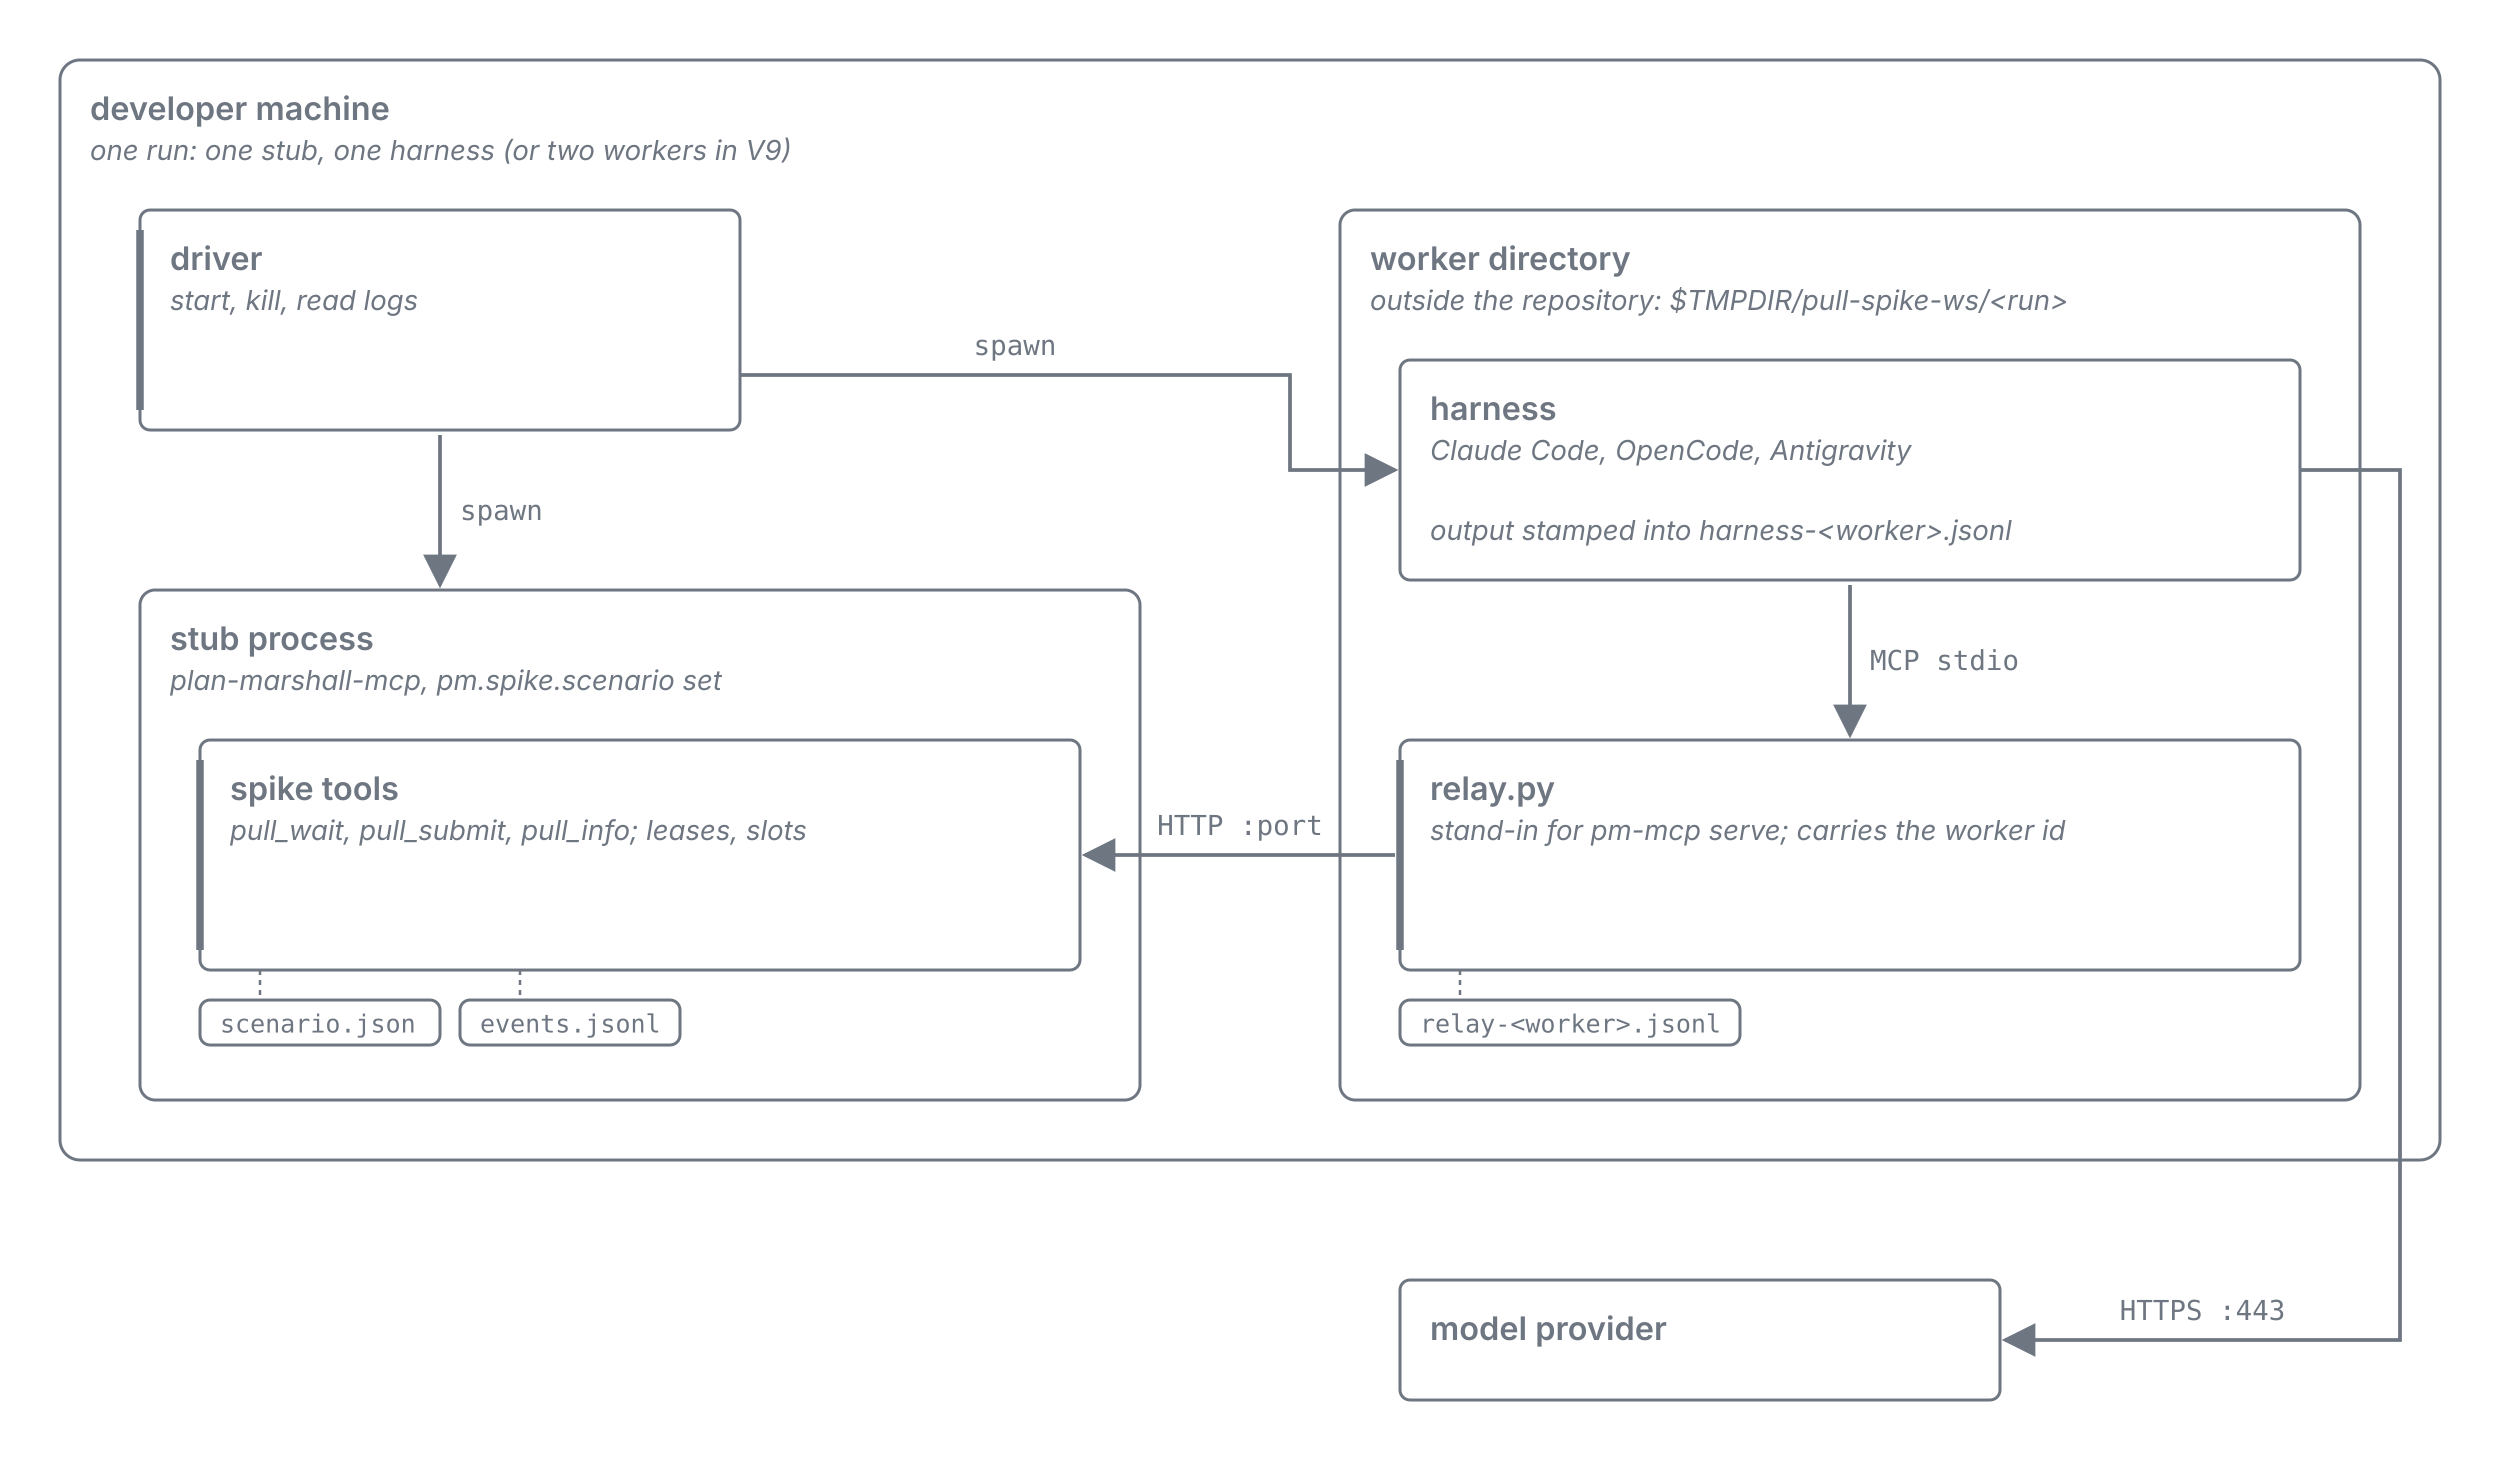
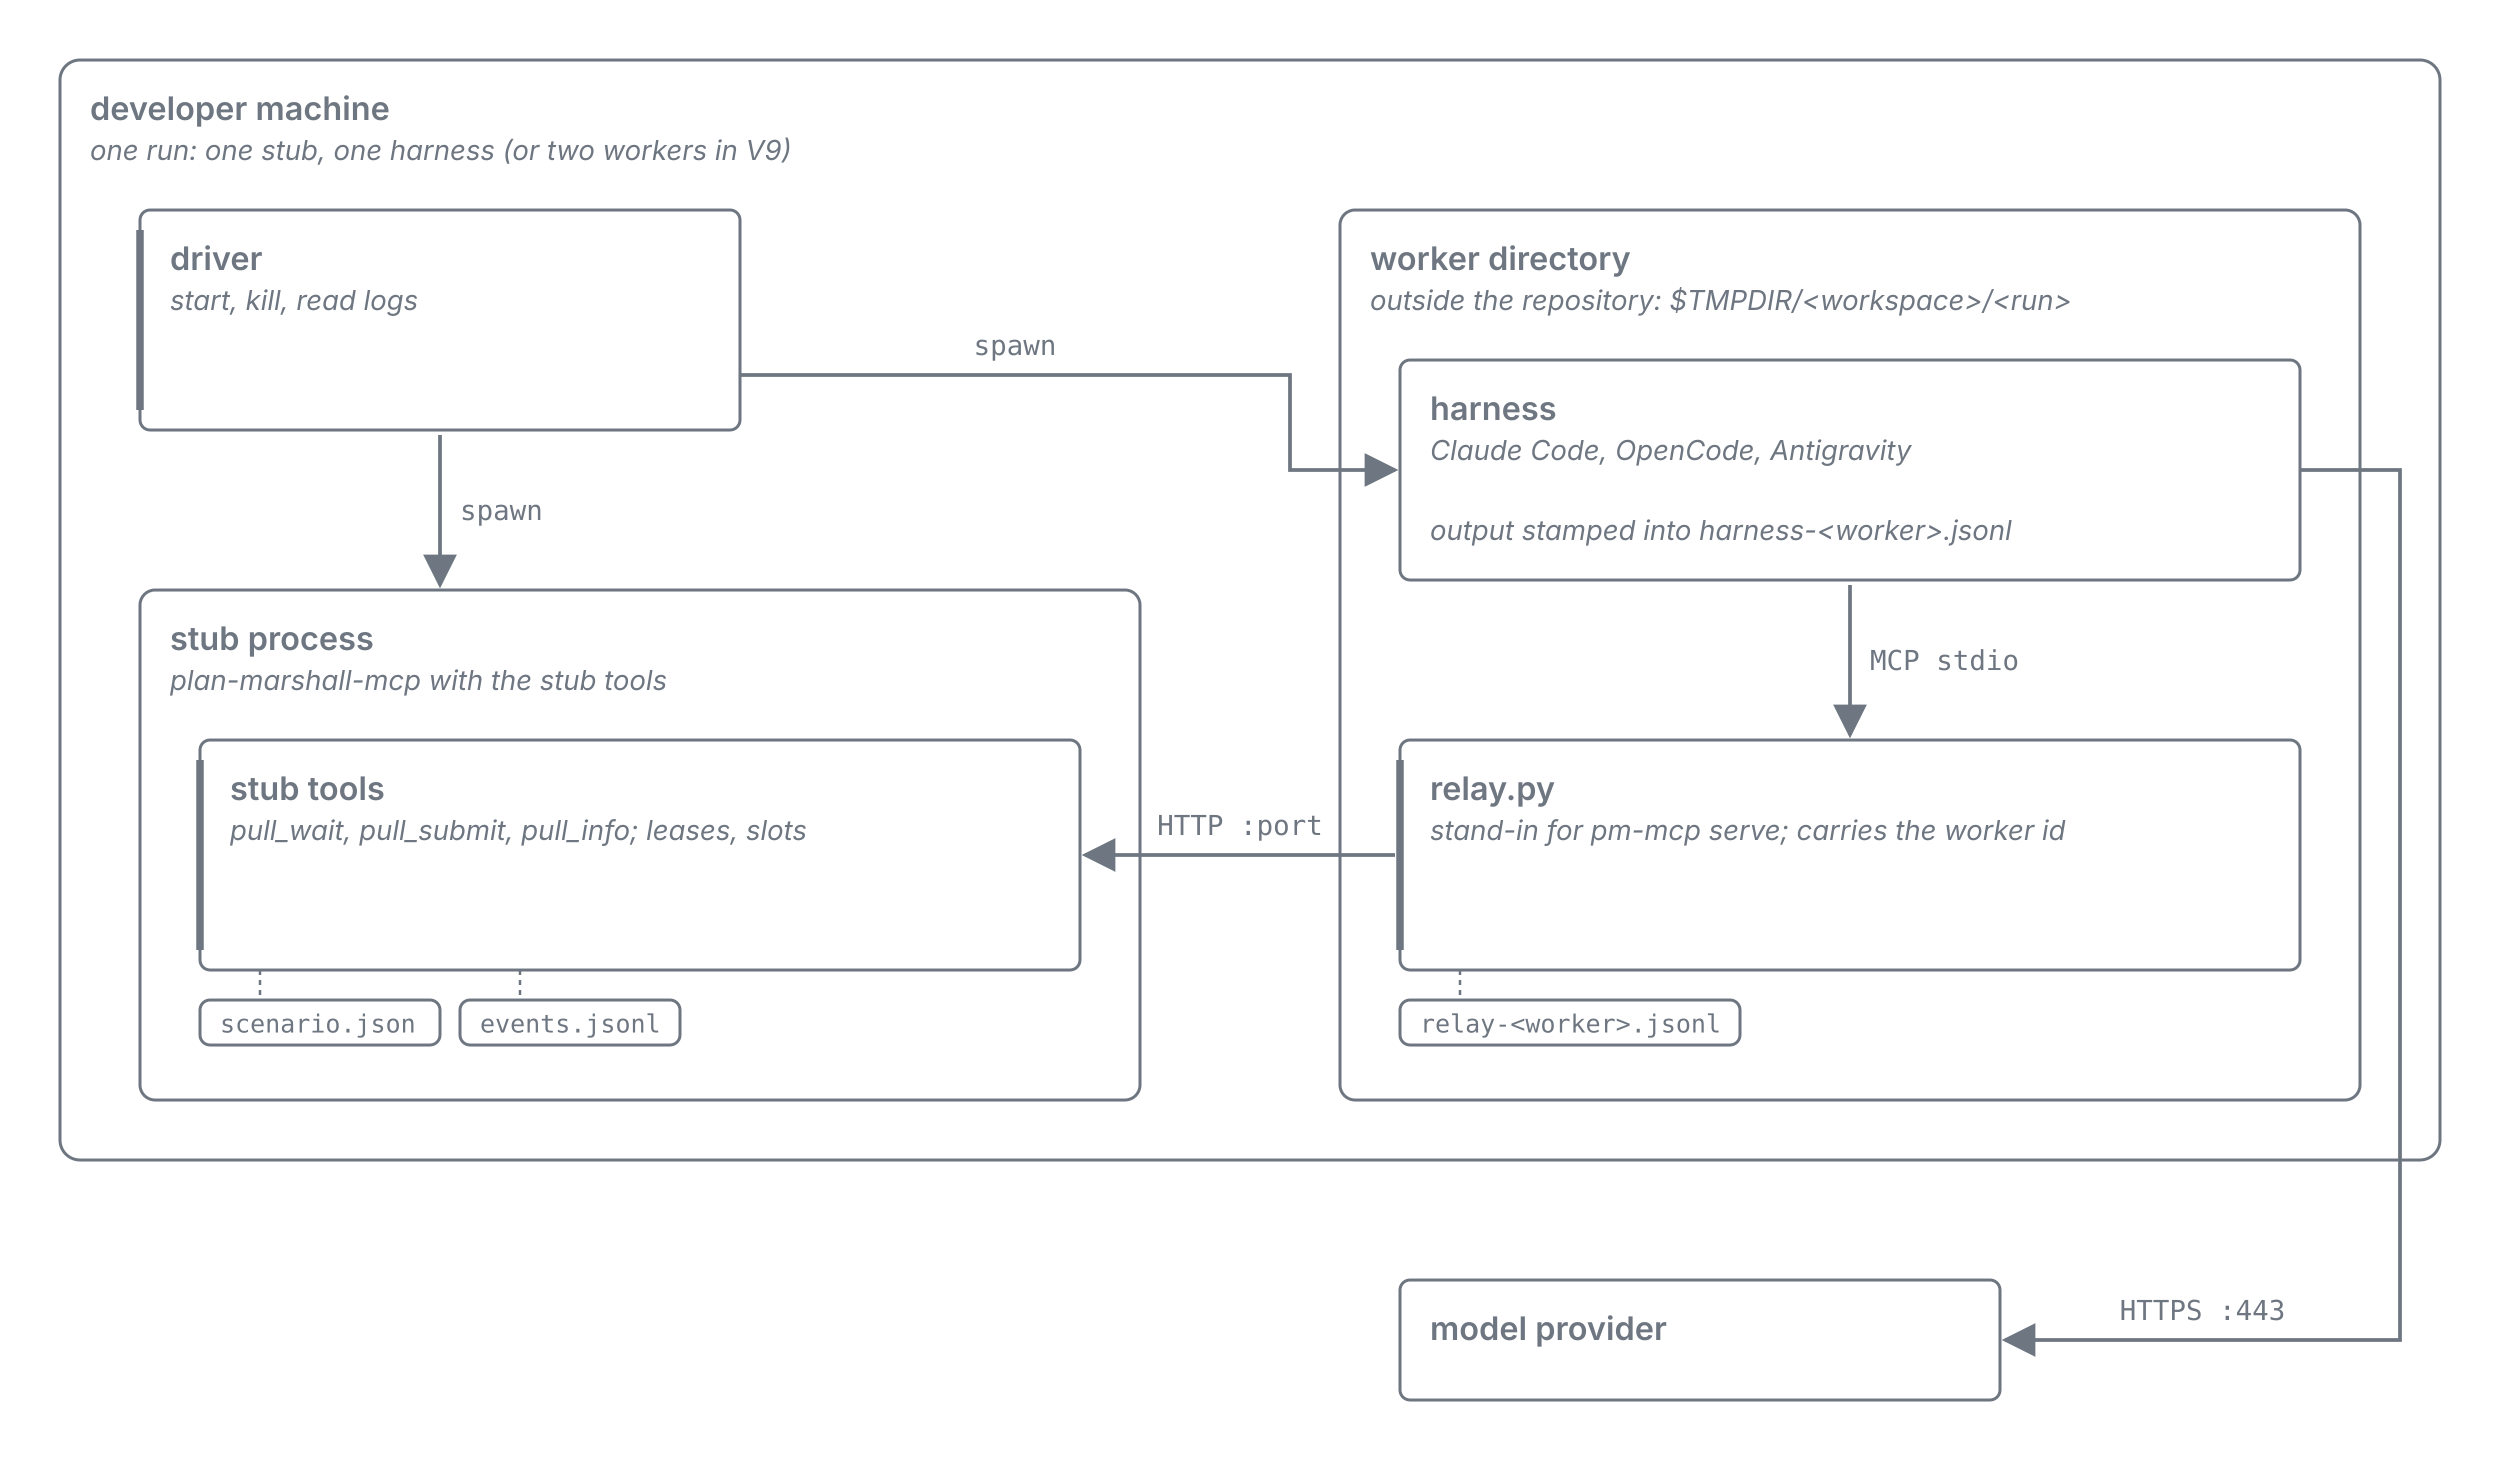
<svg xmlns="http://www.w3.org/2000/svg" viewBox="0 0 1000 584" role="img" aria-labelledby="title desc" font-family="ui-sans-serif, -apple-system, system-ui, 'Segoe UI', sans-serif">
  <defs>
    <marker id="arrow" viewBox="0 0 10 10" refX="9" refY="5" markerWidth="9" markerHeight="9" orient="auto">
      <path d="M0,0 L10,5 L0,10 z" class="arrow-fill" />
    </marker>
    <style>
      .col-header { font-size: 15px; font-weight: 600; fill: #6e7681; text-anchor: middle; }
      .hdr        { font-size: 13px; font-weight: 600; fill: #6e7681; text-anchor: middle; }
      .encl       { font-size: 13px; font-weight: 600; fill: #6e7681; }
      .encl-sub   { font-size: 11px; fill: #6e7681; font-style: italic; }
      .col-sub    { font-size: 11px; fill: #6e7681; text-anchor: middle; font-style: italic; }
      .note       { font-size: 11px; fill: #6e7681; font-style: italic; }
      .txt        { font-size: 12px; fill: #6e7681; }
      .txt-c      { font-size: 12px; fill: #6e7681; text-anchor: middle; }
      .txt-b      { font-size: 12px; fill: #6e7681; font-weight: 600; }
      .item       { font-size: 12px; fill: #6e7681; font-family: ui-monospace, "SF Mono", Menlo, Consolas, monospace; }
      .item-c     { font-size: 12px; fill: #6e7681; font-family: ui-monospace, "SF Mono", Menlo, Consolas, monospace; text-anchor: middle; }
      .mount      { font-size: 10px; fill: #6e7681; font-family: ui-monospace, "SF Mono", Menlo, Consolas, monospace; }
      .arrow-lbl  { font-size: 11px; fill: #6e7681; text-anchor: middle; font-style: italic; }
      .stroke     { stroke: #6e7681; stroke-width: 1.2; fill: none; }
      .stroke-hub { stroke: #6e7681; stroke-width: 1.6; fill: none; }
      .arrow      { stroke: #6e7681; stroke-width: 1.5; fill: none; }
      .arrow-return { stroke: #6e7681; stroke-width: 1.5; fill: none; stroke-dasharray: 5 4; }
      .arrow-fill { fill: #6e7681; }
      .activation { stroke: #6e7681; stroke-width: 0.8; fill: #6e7681; opacity: 0.15; }
      .tint       { fill: #6e7681; opacity: 0.08; }
      .sep        { stroke: #6e7681; stroke-width: 0.6; stroke-dasharray: 3 3; }
      .lifeline   { stroke: #6e7681; stroke-width: 0.8; stroke-dasharray: 3 3; }
      .own-bar    { stroke: #6e7681; stroke-width: 3; }
      .mount-stem { stroke: #6e7681; stroke-width: 1.0; stroke-dasharray: 2 2; }
      .boundary   { stroke: #6e7681; stroke-width: 1.2; stroke-dasharray: 6 4; fill: none; }
      .dot        { fill: #6e7681; }

      .edge-lbl   { font-size: 11px; fill: #6e7681; font-family: ui-monospace, "SF Mono", Menlo, Consolas, monospace; }
      .edge-lbl-c { font-size: 11px; fill: #6e7681; font-family: ui-monospace, "SF Mono", Menlo, Consolas, monospace; text-anchor: middle; }
      .trust      { stroke: #6e7681; stroke-width: 2.0; stroke-dasharray: 8 4; fill: none; }
      .trust-lbl  { font-size: 11px; fill: #6e7681; font-weight: 600; }
      .trust-cross { stroke: #6e7681; stroke-width: 1.2; fill: none; }
    </style>
  </defs>
  <rect class="stroke" x="24" y="24" width="952" height="440" rx="8" ry="8" />
  <text x="36" y="48" class="encl">developer machine</text>
  <text x="36" y="64" class="encl-sub">one run: one stub, one harness (or two workers in V9)</text>
  <rect class="stroke" x="56" y="84" width="240" height="88" rx="4" ry="4" />
  <line class="own-bar" x1="56" y1="92" x2="56" y2="164" />
  <text x="68" y="108" class="encl">driver</text>
  <text x="68" y="124" class="encl-sub">start, kill, read logs</text>
  <rect class="stroke" x="56" y="236" width="400" height="204" rx="6" ry="6" />
  <text x="68" y="260" class="encl">stub process</text>
-   <text x="68" y="276" class="encl-sub">plan-marshall-mcp, pm.spike.scenario set</text>
+   <text x="68" y="276" class="encl-sub">plan-marshall-mcp with the stub tools</text>
  <rect class="stroke" x="80" y="296" width="352" height="92" rx="4" ry="4" />
  <line class="own-bar" x1="80" y1="304" x2="80" y2="380" />
-   <text x="92" y="320" class="encl">spike tools</text>
+   <text x="92" y="320" class="encl">stub tools</text>
  <text x="92" y="336" class="encl-sub">pull_wait, pull_submit, pull_info; leases, slots</text>
  <line class="mount-stem" x1="104" y1="388" x2="104" y2="400" />
  <rect class="stroke" x="80" y="400" width="96" height="18" rx="4" ry="4" />
  <text x="88" y="413" class="mount">scenario.json</text>
  <line class="mount-stem" x1="208" y1="388" x2="208" y2="400" />
  <rect class="stroke" x="184" y="400" width="88" height="18" rx="4" ry="4" />
  <text x="192" y="413" class="mount">events.jsonl</text>
  <rect class="stroke" x="536" y="84" width="408" height="356" rx="6" ry="6" />
  <text x="548" y="108" class="encl">worker directory</text>
-   <text x="548" y="124" class="encl-sub">outside the repository: $TMPDIR/pull-spike-ws/&lt;run&gt;</text>
+   <text x="548" y="124" class="encl-sub">outside the repository: $TMPDIR/&lt;workspace&gt;/&lt;run&gt;</text>
  <rect class="stroke" x="560" y="144" width="360" height="88" rx="4" ry="4" />
  <text x="572" y="168" class="encl">harness</text>
  <text x="572" y="184" class="encl-sub">Claude Code, OpenCode, Antigravity</text>
  <text x="572" y="216" class="encl-sub">output stamped into harness-&lt;worker&gt;.jsonl</text>
  <rect class="stroke" x="560" y="296" width="360" height="92" rx="4" ry="4" />
  <line class="own-bar" x1="560" y1="304" x2="560" y2="380" />
  <text x="572" y="320" class="encl">relay.py</text>
  <text x="572" y="336" class="encl-sub">stand-in for pm-mcp serve; carries the worker id</text>
  <line class="mount-stem" x1="584" y1="388" x2="584" y2="400" />
  <rect class="stroke" x="560" y="400" width="136" height="18" rx="4" ry="4" />
  <text x="568" y="413" class="mount">relay-&lt;worker&gt;.jsonl</text>
  <line class="arrow" x1="740" y1="234" x2="740" y2="294" marker-end="url(#arrow)" />
  <text x="748" y="268" class="edge-lbl">MCP stdio</text>
  <line class="arrow" x1="558" y1="342" x2="434" y2="342" marker-end="url(#arrow)" />
  <text x="496" y="334" class="edge-lbl-c">HTTP :port</text>
  <path class="arrow" d="M 296 150 H 516 V 188 H 558" marker-end="url(#arrow)" />
  <text x="406" y="142" class="edge-lbl-c">spawn</text>
  <line class="arrow" x1="176" y1="174" x2="176" y2="234" marker-end="url(#arrow)" />
  <text x="184" y="208" class="edge-lbl">spawn</text>
  <rect class="stroke" x="560" y="512" width="240" height="48" rx="4" ry="4" />
  <text x="572" y="536" class="encl">model provider</text>
  <path class="arrow" d="M 920 188 H 960 V 536 H 802" marker-end="url(#arrow)" />
  <text x="881" y="528" class="edge-lbl-c">HTTPS :443</text>
</svg>
